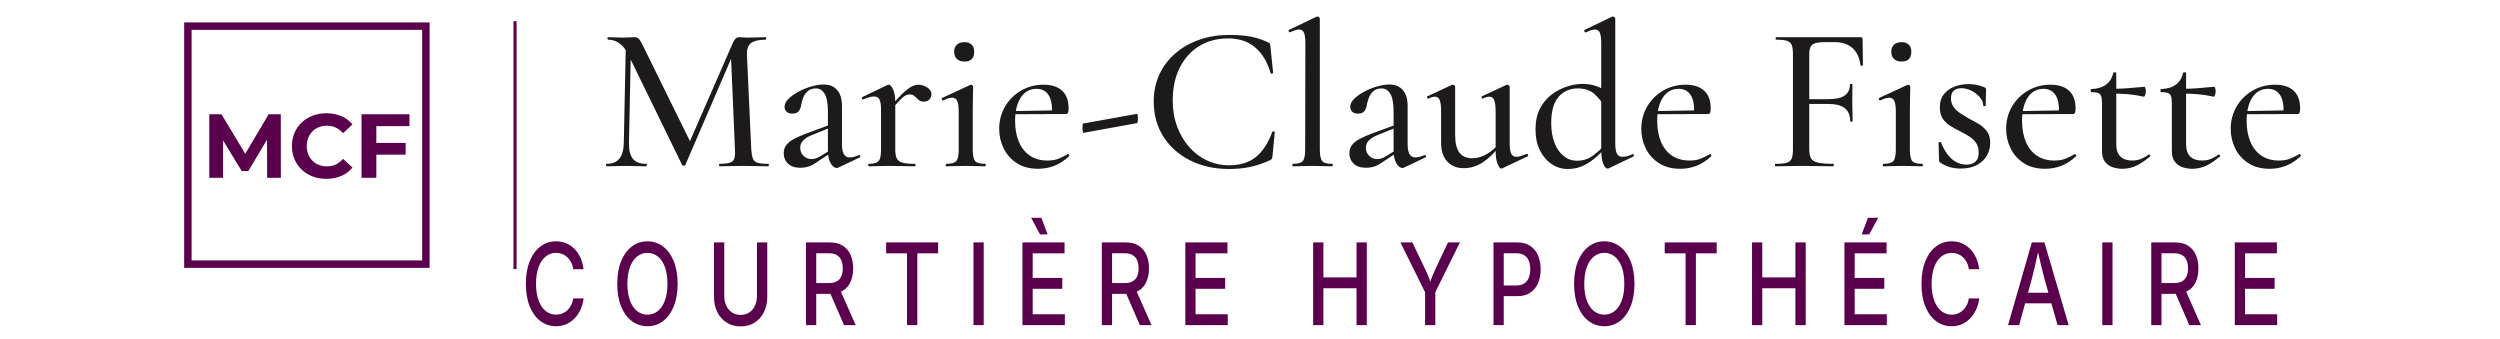
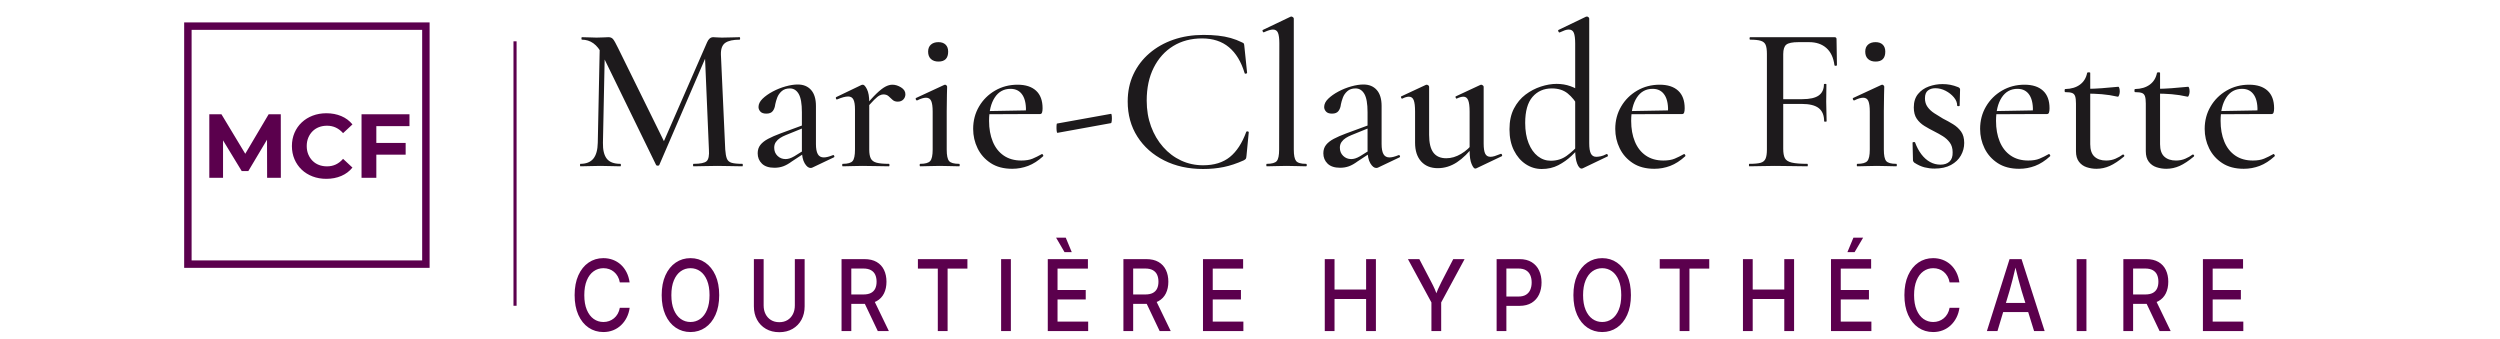
<svg xmlns="http://www.w3.org/2000/svg" viewBox="0 0 1033 164" width="1033" height="140">
  <rect x="2.4" y="12.65" width="115.2" height="115.2" fill="none" stroke="#5B004D" stroke-width="3.6" />
  <g transform="translate(60 70.25) scale(1.38) translate(-60 -70.25)">
    <path d="M25.774 81.705V59.431H30.037L39.515 75.159H37.277L46.585 59.431H50.847L50.868 81.705H46.052L46.012 66.847H46.904L39.458 79.35H37.145L29.541 66.847H30.591V81.705ZM66.812 82.069Q64.204 82.069 61.996 81.226Q59.788 80.383 58.172 78.845Q56.555 77.307 55.651 75.191Q54.747 73.075 54.747 70.568Q54.747 68.06 55.651 65.945Q56.555 63.829 58.187 62.292Q59.82 60.754 62.028 59.911Q64.235 59.067 66.844 59.067Q69.702 59.067 72.061 60.061Q74.421 61.054 75.982 62.983L72.693 66.046Q71.537 64.743 70.139 64.093Q68.741 63.442 67.062 63.442Q65.513 63.442 64.213 63.945Q62.914 64.448 61.964 65.409Q61.014 66.369 60.48 67.667Q59.946 68.966 59.946 70.568Q59.946 72.17 60.48 73.469Q61.014 74.768 61.964 75.728Q62.914 76.688 64.213 77.191Q65.513 77.694 67.062 77.694Q68.741 77.694 70.139 77.038Q71.537 76.382 72.693 75.058L75.982 78.121Q74.421 80.052 72.061 81.06Q69.702 82.069 66.812 82.069ZM79.169 81.705V59.431H95.984V63.575H84.358V81.705ZM83.952 73.595V69.47H94.642V73.595Z" fill="#5B004D" />
  </g>
-   <rect x="160" y="10.25" width="1.5" height="120" fill="#5B004D" />
-   <path d="M213.4 69.1 214.4 20.3 216.9 20.5 215.9 69.1Q215.8 74.3 217.75 76.8Q219.7 79.3 224.3 79.3Q224.6 79.3 224.6 79.9Q224.6 80.5 224.3 80.5Q222.1 80.5 219.8 80.4Q217.5 80.3 214.6 80.3Q211.9 80.3 209.5 80.4Q207.1 80.5 205.0 80.5Q204.8 80.5 204.8 79.9Q204.8 79.3 205.0 79.3Q209.2 79.3 211.25 76.8Q213.3 74.3 213.4 69.1ZM283.4 79.3Q283.6 79.3 283.6 79.9Q283.6 80.5 283.4 80.5Q280.9 80.5 277.8 80.4Q274.7 80.3 271.2 80.3Q267.9 80.3 265.0 80.4Q262.1 80.5 259.8 80.5Q259.5 80.5 259.5 79.9Q259.5 79.3 259.8 79.3Q264.7 79.3 266.1 78.0Q267.5 76.7 267.2 72.4L265.2 25.3L269.1 19.7L243.2 79.8Q243.1 80.2 242.45 80.2Q241.8 80.2 241.6 79.8L215.5 26.3Q212.0 19.2 205.7 19.2Q205.5 19.2 205.5 18.6Q205.5 18.0 205.7 18.0Q207.5 18.0 209.45 18.1Q211.4 18.2 212.8 18.2Q214.7 18.2 216.25 18.1Q217.8 18.0 218.6 18.0Q220.0 18.0 220.8 18.95Q221.6 19.9 223.2 23.2L245.9 69.3L242.2 75.7L266.3 20.5Q266.8 19.3 267.55 18.65Q268.3 18.0 269.3 18.0Q270.0 18.0 271.05 18.1Q272.1 18.2 273.5 18.2Q276.3 18.2 278.2 18.1Q280.1 18.0 282.1 18.0Q282.3 18.0 282.3 18.6Q282.3 19.2 282.1 19.2Q277.3 19.2 275.1 20.75Q272.9 22.3 273.0 26.4L275.1 72.4Q275.3 75.3 275.9 76.8Q276.5 78.3 278.2 78.8Q279.9 79.3 283.4 79.3ZM317.3 81.1Q316.9 81.3 316.4 81.3Q314.9 81.3 313.55 79.05Q312.2 76.8 312.2 72.6V54.3Q312.2 48.1 310.65 45.45Q309.1 42.8 306.4 42.8Q303.9 42.8 302.4 44.15Q300.9 45.5 300.25 47.25Q299.6 49.0 299.3 50.5Q299.1 52.4 298.15 53.7Q297.2 55.0 295.0 55.0Q293.0 55.0 292.1 54.0Q291.2 53.0 291.2 51.8Q291.2 49.7 293.15 47.8Q295.1 45.9 298.1 44.3Q301.1 42.7 304.35 41.8Q307.6 40.9 310.2 40.9Q314.3 40.9 316.65 43.55Q319.0 46.2 319.0 51.3V69.7Q319.0 73.0 319.9 74.6Q320.8 76.2 322.8 76.2Q324.5 76.2 327.2 75.1Q327.6 74.9 327.85 75.45Q328.1 76.0 327.6 76.2ZM298.9 81.2Q294.9 81.2 292.85 79.2Q290.8 77.2 290.8 74.2Q290.8 71.8 292.1 70.15Q293.4 68.5 295.85 67.2Q298.3 65.9 301.8 64.6L313.2 60.4L313.5 61.7L304.4 65.4Q302.9 66.0 301.65 66.8Q300.4 67.6 299.6 68.75Q298.8 69.9 298.8 71.5Q298.8 73.9 300.4 75.45Q302.0 77.0 304.3 77.0Q305.2 77.0 306.2 76.7Q307.2 76.4 308.6 75.6L314.5 71.9L314.7 73.3L307.4 78.1Q305.1 79.8 303.15 80.5Q301.2 81.2 298.9 81.2ZM342.6 53.4 342.0 52.3Q345.8 47.7 348.3 45.3Q350.8 42.9 352.6 41.95Q354.4 41.0 356.0 41.0Q358.1 41.0 360.2 42.3Q362.3 43.6 362.3 45.6Q362.3 47.1 361.3 48.15Q360.3 49.2 358.6 49.2Q357.0 49.2 356.05 48.3Q355.1 47.4 354.15 46.55Q353.2 45.7 351.6 45.7Q350.8 45.7 349.8 46.2Q348.8 46.7 347.15 48.35Q345.5 50.0 342.6 53.4ZM332.0 80.5Q331.7 80.5 331.7 79.9Q331.7 79.3 332.0 79.3Q335.6 79.3 336.75 77.95Q337.9 76.6 337.9 72.4V52.9Q337.9 49.7 337.15 48.2Q336.4 46.7 334.6 46.7Q333.6 46.7 332.3 47.05Q331.0 47.4 329.3 48.1Q328.9 48.3 328.7 47.75Q328.5 47.2 328.8 47.0L341.1 41.1Q341.5 41.0 341.7 41.0Q342.6 41.0 343.7 43.2Q344.8 45.4 344.8 49.5V72.4Q344.8 75.2 345.55 76.7Q346.3 78.2 348.35 78.75Q350.4 79.3 354.3 79.3Q354.6 79.3 354.6 79.9Q354.6 80.5 354.3 80.5Q351.7 80.5 348.4 80.4Q345.1 80.3 341.4 80.3Q338.7 80.3 336.25 80.4Q333.8 80.5 332.0 80.5ZM369.5 80.5Q369.2 80.5 369.2 79.9Q369.2 79.3 369.5 79.3Q373.1 79.3 374.3 77.95Q375.5 76.6 375.5 72.4V54.0Q375.5 50.5 374.8 48.9Q374.1 47.3 372.3 47.3Q371.5 47.3 370.45 47.6Q369.4 47.9 368.0 48.6Q367.6 48.7 367.35 48.15Q367.1 47.6 367.5 47.4L381.1 41.1Q381.4 41.0 381.5 41.0Q381.8 41.0 382.15 41.3Q382.5 41.6 382.5 42.0Q382.5 42.9 382.4 45.9Q382.3 48.9 382.3 53.8V72.4Q382.3 76.6 383.45 77.95Q384.6 79.3 388.3 79.3Q388.6 79.3 388.6 79.9Q388.6 80.5 388.3 80.5Q386.5 80.5 384.05 80.4Q381.6 80.3 378.9 80.3Q376.2 80.3 373.8 80.4Q371.4 80.5 369.5 80.5ZM378.3 29.8Q376.0 29.8 374.65 28.55Q373.3 27.3 373.3 25.0Q373.3 22.8 374.65 21.6Q376.0 20.4 378.3 20.4Q380.5 20.4 381.75 21.6Q383.0 22.8 383.0 25.0Q383.0 29.8 378.3 29.8ZM414.0 81.7Q407.8 81.7 403.6 78.95Q399.4 76.2 397.25 71.8Q395.1 67.4 395.1 62.4Q395.1 56.4 397.95 51.55Q400.8 46.7 405.7 43.85Q410.6 41.0 416.6 41.0Q422.4 41.0 425.55 43.9Q428.7 46.8 428.7 52.4Q428.7 53.7 428.45 54.45Q428.2 55.2 427.5 55.2H420.6Q421.0 49.2 419.05 46.1Q417.1 43.0 413.2 43.0Q408.3 43.0 405.55 47.2Q402.8 51.4 402.8 58.5Q402.8 64.2 404.6 68.55Q406.4 72.9 409.9 75.3Q413.4 77.7 418.4 77.7Q421.7 77.7 423.85 76.8Q426.0 75.9 428.3 74.6Q428.5 74.4 428.85 74.85Q429.2 75.3 429.0 75.6Q425.4 78.9 421.7 80.3Q418.0 81.7 414.0 81.7ZM400.5 55.3 400.4 53.8 422.8 53.4V55.2ZM435.9 64.3Q435.6 64.3 435.5 63.2Q435.4 62.1 435.45 60.95Q435.5 59.8 435.7 59.8L461.8 55.1Q462.1 55.0 462.2 56.15Q462.3 57.3 462.2 58.4Q462.1 59.5 461.8 59.6ZM506.6 16.9Q510.4 16.9 513.65 17.25Q516.9 17.6 519.75 18.4Q522.6 19.2 525.2 20.5Q526.0 20.8 526.15 21.15Q526.3 21.5 526.4 22.7L527.7 35.3Q527.7 35.5 527.15 35.65Q526.6 35.8 526.5 35.4Q524.0 27.1 518.9 22.85Q513.8 18.6 505.9 18.6Q497.9 18.6 491.9 22.3Q485.9 26.0 482.5 32.75Q479.1 39.5 479.1 48.7Q479.1 55.5 481.2 61.2Q483.3 66.9 487.05 71.15Q490.8 75.4 495.75 77.7Q500.7 80.0 506.4 80.0Q514.4 80.0 519.35 76.0Q524.3 72.0 527.3 63.8Q527.5 63.5 528.0 63.6Q528.5 63.7 528.5 64.0L527.4 75.4Q527.3 76.6 527.05 76.9Q526.8 77.2 526.1 77.6Q521.0 79.9 516.35 80.85Q511.7 81.8 506.4 81.8Q495.8 81.8 487.55 77.65Q479.3 73.5 474.6 66.15Q469.9 58.8 469.9 49.1Q469.9 41.9 472.65 36.0Q475.4 30.1 480.4 25.8Q485.4 21.5 492.05 19.2Q498.7 16.9 506.6 16.9ZM537.2 80.5Q537 80.5 537 79.9Q537 79.3 537.2 79.3Q540.9 79.3 542.05 77.95Q543.2 76.6 543.2 72.4L543.3 21.0Q543.3 17.5 542.65 15.9Q542 14.3 540.2 14.3Q538.7 14.3 535.9 15.6Q535.5 15.8 535.25 15.2Q535 14.6 535.3 14.5L548.7 8.1Q548.9 8.0 549.1 8.0Q549.4 8.0 549.85 8.3Q550.3 8.6 550.3 9.0V72.4Q550.3 76.5 551.4 77.9Q552.5 79.3 556.2 79.3Q556.6 79.3 556.6 79.9Q556.6 80.5 556.2 80.5Q554.4 80.5 551.95 80.4Q549.5 80.3 546.7 80.3Q544 80.3 541.55 80.4Q539.1 80.5 537.2 80.5ZM591.1 81.1Q590.7 81.3 590.2 81.3Q588.7 81.3 587.35 79.05Q586.0 76.8 586.0 72.6V54.3Q586.0 48.1 584.45 45.45Q582.9 42.8 580.2 42.8Q577.7 42.8 576.2 44.15Q574.7 45.5 574.05 47.25Q573.4 49.0 573.1 50.5Q572.9 52.4 571.95 53.7Q571.0 55.0 568.8 55.0Q566.8 55.0 565.9 54.0Q565.0 53.0 565.0 51.8Q565.0 49.7 566.95 47.8Q568.9 45.9 571.9 44.3Q574.9 42.7 578.15 41.8Q581.4 40.9 584.0 40.9Q588.1 40.9 590.45 43.55Q592.8 46.2 592.8 51.3V69.7Q592.8 73.0 593.7 74.6Q594.6 76.2 596.6 76.2Q598.3 76.2 601.0 75.1Q601.4 74.9 601.65 75.45Q601.9 76.0 601.4 76.2ZM572.7 81.2Q568.7 81.2 566.65 79.2Q564.6 77.2 564.6 74.2Q564.6 71.8 565.9 70.15Q567.2 68.5 569.65 67.2Q572.1 65.9 575.6 64.6L587.0 60.4L587.3 61.7L578.2 65.4Q576.7 66.0 575.45 66.8Q574.2 67.6 573.4 68.75Q572.6 69.9 572.6 71.5Q572.6 73.9 574.2 75.45Q575.8 77.0 578.1 77.0Q579.0 77.0 580.0 76.7Q581.0 76.4 582.4 75.6L588.3 71.9L588.5 73.3L581.2 78.1Q578.9 79.8 576.95 80.5Q575.0 81.2 572.7 81.2ZM620.0 81.4Q614.9 81.4 611.95 78.15Q609.0 74.9 609.0 69.1V54.0Q609.0 50.2 608.35 48.5Q607.7 46.8 606.0 46.8Q604.7 46.8 602.9 47.7Q602.5 47.9 602.25 47.3Q602.0 46.7 602.4 46.6L614.2 41.1Q614.4 41.0 614.6 41.0Q615.0 41.0 615.4 41.3Q615.8 41.6 615.8 42.0V65.3Q615.8 71.1 617.85 73.85Q619.9 76.6 624.1 76.6Q627.7 76.6 631.25 74.5Q634.8 72.4 637.3 69.0L637.8 70.1Q633.6 75.7 629.25 78.55Q624.9 81.4 620.0 81.4ZM642.2 42.0V69.5Q642.2 72.9 642.95 74.4Q643.7 75.9 645.5 75.9Q646.4 75.9 647.55 75.55Q648.7 75.2 650.4 74.5Q650.8 74.3 651.05 74.85Q651.3 75.4 651.0 75.6L638.6 81.5Q638.4 81.6 638.1 81.6Q637.3 81.6 636.35 79.35Q635.4 77.1 635.4 72.9V54.0Q635.4 50.2 634.7 48.5Q634.0 46.8 632.4 46.8Q631.1 46.8 629.2 47.7Q628.9 47.9 628.65 47.3Q628.4 46.7 628.8 46.6L640.6 41.1Q640.8 41.0 641.0 41.0Q641.3 41.0 641.75 41.3Q642.2 41.6 642.2 42.0ZM670.3 81.8Q666.1 81.8 662.55 79.45Q659.0 77.1 656.85 72.8Q654.7 68.5 654.7 62.6Q654.7 56.7 656.85 52.55Q659.0 48.4 662.45 45.8Q665.9 43.2 669.9 41.9Q673.9 40.6 677.5 40.6Q681.1 40.6 684.15 41.7Q687.2 42.8 689.8 44.6L688.2 51.8Q685.9 47.7 682.9 45.25Q679.9 42.8 675.2 42.8Q669.4 42.8 665.85 46.9Q662.3 51.0 662.3 59.5Q662.3 65.2 663.95 69.3Q665.6 73.4 668.4 75.6Q671.2 77.8 674.7 77.8Q679.1 77.8 682.4 75.4Q685.7 73.0 688.7 69.6L689.6 70.4Q687.5 72.8 684.7 75.45Q681.9 78.1 678.35 79.95Q674.8 81.8 670.3 81.8ZM693.3 9.0V69.3Q693.3 72.8 694.1 74.35Q694.9 75.9 696.7 75.9Q697.6 75.9 698.85 75.65Q700.1 75.4 701.6 74.6Q702.0 74.4 702.25 74.95Q702.5 75.5 702.2 75.7L690.3 81.4Q689.9 81.6 689.6 81.6Q688.4 81.6 687.45 79.2Q686.5 76.8 686.5 72.4V21.1Q686.5 17.5 685.85 15.9Q685.2 14.3 683.4 14.3Q682.5 14.3 681.5 14.65Q680.5 15.0 679.0 15.7Q678.6 15.8 678.35 15.2Q678.1 14.6 678.4 14.5L691.7 8.1Q691.9 8.0 692.2 8.0Q692.5 8.0 692.9 8.3Q693.3 8.6 693.3 9.0ZM724.8 81.7Q718.6 81.7 714.4 78.95Q710.2 76.2 708.05 71.8Q705.9 67.4 705.9 62.4Q705.9 56.4 708.75 51.55Q711.6 46.7 716.5 43.85Q721.4 41.0 727.4 41.0Q733.2 41.0 736.35 43.9Q739.5 46.8 739.5 52.4Q739.5 53.7 739.25 54.45Q739 55.2 738.3 55.2H731.4Q731.8 49.2 729.85 46.1Q727.9 43.0 724 43.0Q719.1 43.0 716.35 47.2Q713.6 51.4 713.6 58.5Q713.6 64.2 715.4 68.55Q717.2 72.9 720.7 75.3Q724.2 77.7 729.2 77.7Q732.5 77.7 734.65 76.8Q736.8 75.9 739.1 74.6Q739.3 74.4 739.65 74.85Q740 75.3 739.8 75.6Q736.2 78.9 732.5 80.3Q728.8 81.7 724.8 81.7ZM711.3 55.3 711.2 53.8 733.6 53.4V55.2ZM770.8 80.5Q770.6 80.5 770.6 79.9Q770.6 79.3 770.8 79.3Q774.5 79.3 776.25 78.8Q778.0 78.3 778.65 76.8Q779.3 75.3 779.3 72.4V26.1Q779.3 23.2 778.7 21.75Q778.1 20.3 776.35 19.75Q774.6 19.2 771.2 19.2Q770.9 19.2 770.9 18.6Q770.9 18.0 771.2 18.0H812.0Q813.0 18.0 813.0 18.9L813.2 31.5Q813.2 31.8 812.65 31.85Q812.1 31.9 812.0 31.6Q811.3 26.1 808.1 23.25Q804.9 20.4 799.7 20.4H794.6Q790.2 20.4 788.7 21.6Q787.2 22.8 787.2 26.2V72.0Q787.2 75.0 788.0 76.55Q788.8 78.1 791.35 78.7Q793.9 79.3 798.9 79.3Q799.1 79.3 799.1 79.9Q799.1 80.5 798.9 80.5Q795.6 80.5 791.75 80.4Q787.9 80.3 783.1 80.3Q779.7 80.3 776.5 80.4Q773.3 80.5 770.8 80.5ZM807.0 58.7Q807.0 54.4 804.4 52.35Q801.8 50.3 796.1 50.3H783.4V48.0H796.4Q801.9 48.0 804.4 46.2Q806.9 44.4 806.9 40.8Q806.9 40.6 807.5 40.6Q808.1 40.6 808.1 40.8Q808.1 43.9 808.05 45.6Q808.0 47.3 808.0 49.2Q808.0 51.5 808.1 53.8Q808.2 56.1 808.2 58.7Q808.2 58.9 807.6 58.9Q807.0 58.9 807.0 58.7ZM823.1 80.5Q822.8 80.5 822.8 79.9Q822.8 79.3 823.1 79.3Q826.7 79.3 827.9 77.95Q829.1 76.6 829.1 72.4V54.0Q829.1 50.5 828.4 48.9Q827.7 47.3 825.9 47.3Q825.1 47.3 824.05 47.6Q823.0 47.9 821.6 48.6Q821.2 48.7 820.95 48.15Q820.7 47.6 821.1 47.4L834.7 41.1Q835.0 41.0 835.1 41.0Q835.4 41.0 835.75 41.3Q836.1 41.6 836.1 42.0Q836.1 42.9 836.0 45.9Q835.9 48.9 835.9 53.8V72.4Q835.9 76.6 837.05 77.95Q838.2 79.3 841.9 79.3Q842.2 79.3 842.2 79.9Q842.2 80.5 841.9 80.5Q840.1 80.5 837.65 80.4Q835.2 80.3 832.5 80.3Q829.8 80.3 827.4 80.4Q825.0 80.5 823.1 80.5ZM831.9 29.8Q829.6 29.8 828.25 28.55Q826.9 27.3 826.9 25.0Q826.9 22.8 828.25 21.6Q829.6 20.4 831.9 20.4Q834.1 20.4 835.35 21.6Q836.6 22.8 836.6 25.0Q836.6 29.8 831.9 29.8ZM855.8 47.6Q855.8 50.0 857.05 51.75Q858.3 53.5 860.3 54.8Q862.3 56.1 864.5 57.4Q867.1 58.7 869.45 60.15Q871.8 61.6 873.3 63.7Q874.8 65.8 874.8 69.2Q874.8 72.4 873.2 75.25Q871.6 78.1 868.4 79.85Q865.2 81.6 860.4 81.6Q858.0 81.6 855.6 81.0Q853.2 80.4 850.6 78.7Q850.4 78.5 850.2 78.2Q850.0 77.9 850.0 77.5L849.8 69.1Q849.8 68.8 850.35 68.75Q850.9 68.7 851.0 68.9Q852.2 72.2 854.05 74.65Q855.9 77.1 858.25 78.4Q860.6 79.7 863.3 79.7Q866.1 79.7 867.7 78.2Q869.3 76.7 869.2 73.7Q869.2 70.9 867.85 69.05Q866.5 67.2 864.5 65.95Q862.5 64.7 860.3 63.6Q857.9 62.4 855.6 61.0Q853.3 59.6 851.85 57.5Q850.4 55.4 850.4 52.0Q850.4 48.0 852.45 45.5Q854.5 43.0 857.7 41.85Q860.9 40.7 864.3 40.7Q866.3 40.7 868.1 41.05Q869.9 41.4 871.9 42.2Q872.8 42.6 872.8 43.3Q872.8 45.1 872.7 47.0Q872.6 48.9 872.6 51.1Q872.6 51.4 872.0 51.4Q871.4 51.4 871.4 51.1Q871.4 49.0 869.8 47.1Q868.2 45.2 865.8 43.95Q863.4 42.7 860.8 42.7Q858.7 42.7 857.25 43.8Q855.8 44.9 855.8 47.6ZM901.4 81.7Q895.2 81.7 891.0 78.95Q886.8 76.2 884.65 71.8Q882.5 67.4 882.5 62.4Q882.5 56.4 885.35 51.55Q888.2 46.7 893.1 43.85Q898.0 41.0 904.0 41.0Q909.8 41.0 912.95 43.9Q916.1 46.8 916.1 52.4Q916.1 53.7 915.85 54.45Q915.6 55.2 914.9 55.2H908.0Q908.4 49.2 906.45 46.1Q904.5 43.0 900.6 43.0Q895.7 43.0 892.95 47.2Q890.2 51.4 890.2 58.5Q890.2 64.2 892.0 68.55Q893.8 72.9 897.3 75.3Q900.8 77.7 905.8 77.7Q909.1 77.7 911.25 76.8Q913.4 75.9 915.7 74.6Q915.9 74.4 916.25 74.85Q916.6 75.3 916.4 75.6Q912.8 78.9 909.1 80.3Q905.4 81.7 901.4 81.7ZM887.9 55.3 887.8 53.8 910.2 53.4V55.2ZM938.8 81.7Q936.4 81.7 934.1 80.95Q931.8 80.2 930.35 78.3Q928.9 76.4 928.9 73.2V50.1Q928.9 47.8 928.5 46.6Q928.1 45.4 927.0 45.0Q925.9 44.6 923.7 44.6Q923.4 44.6 923.4 43.85Q923.4 43.1 923.7 43.1Q928.1 43.0 930.85 40.95Q933.6 38.9 934.3 35.3Q934.4 35.0 935.1 35.0Q935.8 35.0 935.8 35.3V69.8Q935.8 73.9 937.85 75.8Q939.9 77.7 943.5 77.7Q946.0 77.7 948.05 76.8Q950.1 75.9 951.4 74.9Q951.8 74.6 952.15 75.05Q952.5 75.5 952.1 75.8Q948.4 78.9 945.3 80.3Q942.2 81.7 938.8 81.7ZM949.1 46.8Q945.1 45.9 941.4 45.6Q937.7 45.3 933.6 45.3V43.0Q937.6 43.0 941.35 42.7Q945.1 42.4 949.4 42.0Q949.7 42.0 949.9 42.7Q950.1 43.4 950.1 44.3Q950.1 45.1 949.8 46.0Q949.5 46.9 949.1 46.8ZM972.6 81.7Q970.2 81.7 967.9 80.95Q965.6 80.2 964.15 78.3Q962.7 76.4 962.7 73.2V50.1Q962.7 47.8 962.3 46.6Q961.9 45.4 960.8 45.0Q959.7 44.6 957.5 44.6Q957.2 44.6 957.2 43.85Q957.2 43.1 957.5 43.1Q961.9 43.0 964.65 40.95Q967.4 38.9 968.1 35.3Q968.2 35.0 968.9 35.0Q969.6 35.0 969.6 35.3V69.8Q969.6 73.9 971.65 75.8Q973.7 77.7 977.3 77.7Q979.8 77.7 981.85 76.8Q983.9 75.9 985.2 74.9Q985.6 74.6 985.95 75.05Q986.3 75.5 985.9 75.8Q982.2 78.9 979.1 80.3Q976 81.7 972.6 81.7ZM982.9 46.8Q978.9 45.9 975.2 45.6Q971.5 45.3 967.4 45.3V43.0Q971.4 43.0 975.15 42.7Q978.9 42.4 983.2 42.0Q983.5 42.0 983.7 42.7Q983.9 43.4 983.9 44.3Q983.9 45.1 983.6 46.0Q983.3 46.9 982.9 46.8ZM1010.1 81.7Q1003.9 81.7 999.7 78.95Q995.5 76.2 993.35 71.8Q991.2 67.4 991.2 62.4Q991.2 56.4 994.05 51.55Q996.9 46.7 1001.8 43.85Q1006.7 41.0 1012.7 41.0Q1018.5 41.0 1021.65 43.9Q1024.8 46.8 1024.8 52.4Q1024.8 53.7 1024.55 54.45Q1024.3 55.2 1023.6 55.2H1016.7Q1017.1 49.2 1015.15 46.1Q1013.2 43.0 1009.3 43.0Q1004.4 43.0 1001.65 47.2Q998.9 51.4 998.9 58.5Q998.9 64.2 1000.7 68.55Q1002.5 72.9 1006.0 75.3Q1009.5 77.7 1014.5 77.7Q1017.8 77.7 1019.95 76.8Q1022.1 75.9 1024.4 74.6Q1024.6 74.4 1024.95 74.85Q1025.3 75.3 1025.1 75.6Q1021.5 78.9 1017.8 80.3Q1014.1 81.7 1010.1 81.7ZM996.6 55.3 996.5 53.8 1018.9 53.4V55.2Z" fill="#1D1A1C" />
-   <g transform="translate(166 158) scale(2.12 2.62) translate(-202.66 -132.74)">
+   <rect x="160" y="20" width="1.5" height="128" fill="#5B004D" />
+   <g transform="translate(-12.6 0)">
+     <path d="M213.4 69.1 214.4 20.3 216.9 20.5 215.9 69.1Q215.8 74.3 217.75 76.8Q219.7 79.3 224.3 79.3Q224.6 79.3 224.6 79.9Q224.6 80.5 224.3 80.5Q222.1 80.5 219.8 80.4Q217.5 80.3 214.6 80.3Q211.9 80.3 209.5 80.4Q207.1 80.5 205.0 80.5Q204.8 80.5 204.8 79.9Q204.8 79.3 205.0 79.3Q209.2 79.3 211.25 76.8Q213.3 74.3 213.4 69.1ZM283.4 79.3Q283.6 79.3 283.6 79.9Q283.6 80.5 283.4 80.5Q280.9 80.5 277.8 80.4Q274.7 80.3 271.2 80.3Q267.9 80.3 265.0 80.4Q262.1 80.5 259.8 80.5Q259.5 80.5 259.5 79.9Q259.5 79.3 259.8 79.3Q264.7 79.3 266.1 78.0Q267.5 76.7 267.2 72.4L265.2 25.3L269.1 19.7L243.2 79.8Q243.1 80.2 242.45 80.2Q241.8 80.2 241.6 79.8L215.5 26.3Q212.0 19.2 205.7 19.2Q205.5 19.2 205.5 18.6Q205.5 18.0 205.7 18.0Q207.5 18.0 209.45 18.1Q211.4 18.2 212.8 18.2Q214.7 18.2 216.25 18.1Q217.8 18.0 218.6 18.0Q220.0 18.0 220.8 18.95Q221.6 19.9 223.2 23.2L245.9 69.3L242.2 75.7L266.3 20.5Q266.8 19.3 267.55 18.65Q268.3 18.0 269.3 18.0Q270.0 18.0 271.05 18.1Q272.1 18.2 273.5 18.2Q276.3 18.2 278.2 18.1Q280.1 18.0 282.1 18.0Q282.3 18.0 282.3 18.6Q282.3 19.2 282.1 19.2Q277.3 19.2 275.1 20.75Q272.9 22.3 273.0 26.4L275.1 72.4Q275.3 75.3 275.9 76.8Q276.5 78.3 278.2 78.8Q279.9 79.3 283.4 79.3ZM317.3 81.1Q316.9 81.3 316.4 81.3Q314.9 81.3 313.55 79.05Q312.2 76.8 312.2 72.6V54.3Q312.2 48.1 310.65 45.45Q309.1 42.8 306.4 42.8Q303.9 42.8 302.4 44.15Q300.9 45.5 300.25 47.25Q299.6 49.0 299.3 50.5Q299.1 52.4 298.15 53.7Q297.2 55.0 295.0 55.0Q293.0 55.0 292.1 54.0Q291.2 53.0 291.2 51.8Q291.2 49.7 293.15 47.8Q295.1 45.9 298.1 44.3Q301.1 42.7 304.35 41.8Q307.6 40.9 310.2 40.9Q314.3 40.9 316.65 43.55Q319.0 46.2 319.0 51.3V69.7Q319.0 73.0 319.9 74.6Q320.8 76.2 322.8 76.2Q324.5 76.2 327.2 75.1Q327.6 74.9 327.85 75.45Q328.1 76.0 327.6 76.2ZM298.9 81.2Q294.9 81.2 292.85 79.2Q290.8 77.2 290.8 74.2Q290.8 71.8 292.1 70.15Q293.4 68.5 295.85 67.2Q298.3 65.9 301.8 64.6L313.2 60.4L313.5 61.7L304.4 65.4Q302.9 66.0 301.65 66.8Q300.4 67.6 299.6 68.75Q298.8 69.9 298.8 71.5Q298.8 73.9 300.4 75.45Q302.0 77.0 304.3 77.0Q305.2 77.0 306.2 76.7Q307.2 76.4 308.6 75.6L314.5 71.9L314.7 73.3L307.4 78.1Q305.1 79.8 303.15 80.5Q301.2 81.2 298.9 81.2ZM342.6 53.4 342.0 52.3Q345.8 47.7 348.3 45.3Q350.8 42.9 352.6 41.95Q354.4 41.0 356.0 41.0Q358.1 41.0 360.2 42.3Q362.3 43.6 362.3 45.6Q362.3 47.1 361.3 48.15Q360.3 49.2 358.6 49.2Q357.0 49.2 356.05 48.3Q355.1 47.4 354.15 46.55Q353.2 45.7 351.6 45.7Q350.8 45.7 349.8 46.2Q348.8 46.7 347.15 48.35Q345.5 50.0 342.6 53.4ZM332.0 80.5Q331.7 80.5 331.7 79.9Q331.7 79.3 332.0 79.3Q335.6 79.3 336.75 77.95Q337.9 76.6 337.9 72.4V52.9Q337.9 49.7 337.15 48.2Q336.4 46.7 334.6 46.7Q333.6 46.7 332.3 47.05Q331.0 47.4 329.3 48.1Q328.9 48.3 328.7 47.75Q328.5 47.2 328.8 47.0L341.1 41.1Q341.5 41.0 341.7 41.0Q342.6 41.0 343.7 43.2Q344.8 45.4 344.8 49.5V72.4Q344.8 75.2 345.55 76.7Q346.3 78.2 348.35 78.75Q350.4 79.3 354.3 79.3Q354.6 79.3 354.6 79.9Q354.6 80.5 354.3 80.5Q351.7 80.5 348.4 80.4Q345.1 80.3 341.4 80.3Q338.7 80.3 336.25 80.4Q333.8 80.5 332.0 80.5ZM369.5 80.5Q369.2 80.5 369.2 79.9Q369.2 79.3 369.5 79.3Q373.1 79.3 374.3 77.95Q375.5 76.6 375.5 72.4V54.0Q375.5 50.5 374.8 48.9Q374.1 47.3 372.3 47.3Q371.5 47.3 370.45 47.6Q369.4 47.9 368.0 48.6Q367.6 48.7 367.35 48.15Q367.1 47.6 367.5 47.4L381.1 41.1Q381.4 41.0 381.5 41.0Q381.8 41.0 382.15 41.3Q382.5 41.6 382.5 42.0Q382.5 42.9 382.4 45.9Q382.3 48.9 382.3 53.8V72.4Q382.3 76.6 383.45 77.95Q384.6 79.3 388.3 79.3Q388.6 79.3 388.6 79.9Q388.6 80.5 388.3 80.5Q386.5 80.5 384.05 80.4Q381.6 80.3 378.9 80.3Q376.2 80.3 373.8 80.4Q371.4 80.5 369.5 80.5ZM378.3 29.8Q376.0 29.8 374.65 28.55Q373.3 27.3 373.3 25.0Q373.3 22.8 374.65 21.6Q376.0 20.4 378.3 20.4Q380.5 20.4 381.75 21.6Q383.0 22.8 383.0 25.0Q383.0 29.8 378.3 29.8ZM414.0 81.7Q407.8 81.7 403.6 78.95Q399.4 76.2 397.25 71.8Q395.1 67.4 395.1 62.4Q395.1 56.4 397.95 51.55Q400.8 46.7 405.7 43.85Q410.6 41.0 416.6 41.0Q422.4 41.0 425.55 43.9Q428.7 46.8 428.7 52.4Q428.7 53.7 428.45 54.45Q428.2 55.2 427.5 55.2H420.6Q421.0 49.2 419.05 46.1Q417.1 43.0 413.2 43.0Q408.3 43.0 405.55 47.2Q402.8 51.4 402.8 58.5Q402.8 64.2 404.6 68.55Q406.4 72.9 409.9 75.3Q413.4 77.7 418.4 77.7Q421.7 77.7 423.85 76.8Q426.0 75.9 428.3 74.6Q428.5 74.4 428.85 74.85Q429.2 75.3 429.0 75.6Q425.4 78.9 421.7 80.3Q418.0 81.7 414.0 81.7ZM400.5 55.3 400.4 53.8 422.8 53.4V55.2ZM435.9 64.3Q435.6 64.3 435.5 63.2Q435.4 62.1 435.45 60.95Q435.5 59.8 435.7 59.8L461.8 55.1Q462.1 55.0 462.2 56.15Q462.3 57.3 462.2 58.4Q462.1 59.5 461.8 59.6ZM506.6 16.9Q510.4 16.9 513.65 17.25Q516.9 17.6 519.75 18.4Q522.6 19.2 525.2 20.5Q526.0 20.8 526.15 21.15Q526.3 21.5 526.4 22.7L527.7 35.3Q527.7 35.5 527.15 35.65Q526.6 35.8 526.5 35.4Q524.0 27.1 518.9 22.85Q513.8 18.6 505.9 18.6Q497.9 18.6 491.9 22.3Q485.9 26.0 482.5 32.75Q479.1 39.5 479.1 48.7Q479.1 55.5 481.2 61.2Q483.3 66.9 487.05 71.15Q490.8 75.4 495.75 77.7Q500.7 80.0 506.4 80.0Q514.4 80.0 519.35 76.0Q524.3 72.0 527.3 63.8Q527.5 63.5 528.0 63.6Q528.5 63.7 528.5 64.0L527.4 75.4Q527.3 76.6 527.05 76.9Q526.8 77.2 526.1 77.6Q521.0 79.9 516.35 80.85Q511.7 81.8 506.4 81.8Q495.8 81.8 487.55 77.65Q479.3 73.5 474.6 66.15Q469.9 58.8 469.9 49.1Q469.9 41.9 472.65 36.0Q475.4 30.1 480.4 25.8Q485.4 21.5 492.05 19.2Q498.7 16.9 506.6 16.9ZM537.2 80.5Q537 80.5 537 79.9Q537 79.3 537.2 79.3Q540.9 79.3 542.05 77.95Q543.2 76.6 543.2 72.4L543.3 21.0Q543.3 17.5 542.65 15.9Q542 14.3 540.2 14.3Q538.7 14.3 535.9 15.6Q535.5 15.8 535.25 15.2Q535 14.6 535.3 14.5L548.7 8.1Q548.9 8.0 549.1 8.0Q549.4 8.0 549.85 8.3Q550.3 8.6 550.3 9.0V72.4Q550.3 76.5 551.4 77.9Q552.5 79.3 556.2 79.3Q556.6 79.3 556.6 79.9Q556.6 80.5 556.2 80.5Q554.4 80.5 551.95 80.4Q549.5 80.3 546.7 80.3Q544 80.3 541.55 80.4Q539.1 80.5 537.2 80.5ZM591.1 81.1Q590.7 81.3 590.2 81.3Q588.7 81.3 587.35 79.05Q586.0 76.8 586.0 72.6V54.3Q586.0 48.1 584.45 45.45Q582.9 42.8 580.2 42.8Q577.7 42.8 576.2 44.15Q574.7 45.5 574.05 47.25Q573.4 49.0 573.1 50.5Q572.9 52.4 571.95 53.7Q571.0 55.0 568.8 55.0Q566.8 55.0 565.9 54.0Q565.0 53.0 565.0 51.8Q565.0 49.7 566.95 47.8Q568.9 45.9 571.9 44.3Q574.9 42.7 578.15 41.8Q581.4 40.9 584.0 40.9Q588.1 40.9 590.45 43.55Q592.8 46.2 592.8 51.3V69.7Q592.8 73.0 593.7 74.6Q594.6 76.2 596.6 76.2Q598.3 76.2 601.0 75.1Q601.4 74.9 601.65 75.45Q601.9 76.0 601.4 76.2ZM572.7 81.2Q568.7 81.2 566.65 79.2Q564.6 77.2 564.6 74.2Q564.6 71.8 565.9 70.15Q567.2 68.5 569.65 67.2Q572.1 65.9 575.6 64.6L587.0 60.4L587.3 61.7L578.2 65.4Q576.7 66.0 575.45 66.8Q574.2 67.6 573.4 68.75Q572.6 69.9 572.6 71.5Q572.6 73.9 574.2 75.45Q575.8 77.0 578.1 77.0Q579.0 77.0 580.0 76.7Q581.0 76.4 582.4 75.6L588.3 71.9L588.5 73.3L581.2 78.1Q578.9 79.8 576.95 80.5Q575.0 81.2 572.7 81.2ZM620.0 81.4Q614.9 81.4 611.95 78.15Q609.0 74.9 609.0 69.1V54.0Q609.0 50.2 608.35 48.5Q607.7 46.8 606.0 46.8Q604.7 46.8 602.9 47.7Q602.5 47.9 602.25 47.3Q602.0 46.7 602.4 46.6L614.2 41.1Q614.4 41.0 614.6 41.0Q615.0 41.0 615.4 41.3Q615.8 41.6 615.8 42.0V65.3Q615.8 71.1 617.85 73.85Q619.9 76.6 624.1 76.6Q627.7 76.6 631.25 74.5Q634.8 72.4 637.3 69.0L637.8 70.1Q633.6 75.7 629.25 78.55Q624.9 81.4 620.0 81.4ZM642.2 42.0V69.5Q642.2 72.9 642.95 74.4Q643.7 75.9 645.5 75.9Q646.4 75.9 647.55 75.55Q648.7 75.2 650.4 74.5Q650.8 74.3 651.05 74.85Q651.3 75.4 651.0 75.6L638.6 81.5Q638.4 81.6 638.1 81.6Q637.3 81.6 636.35 79.35Q635.4 77.1 635.4 72.9V54.0Q635.4 50.2 634.7 48.5Q634.0 46.8 632.4 46.8Q631.1 46.8 629.2 47.7Q628.9 47.9 628.65 47.3Q628.4 46.7 628.8 46.6L640.6 41.1Q640.8 41.0 641.0 41.0Q641.3 41.0 641.75 41.3Q642.2 41.6 642.2 42.0ZM670.3 81.8Q666.1 81.8 662.55 79.45Q659.0 77.1 656.85 72.8Q654.7 68.5 654.7 62.6Q654.7 56.7 656.85 52.55Q659.0 48.4 662.45 45.8Q665.9 43.2 669.9 41.9Q673.9 40.6 677.5 40.6Q681.1 40.6 684.15 41.7Q687.2 42.8 689.8 44.6L688.2 51.8Q685.9 47.7 682.9 45.25Q679.9 42.8 675.2 42.8Q669.4 42.8 665.85 46.9Q662.3 51.0 662.3 59.5Q662.3 65.2 663.95 69.3Q665.6 73.4 668.4 75.6Q671.2 77.8 674.7 77.8Q679.1 77.8 682.4 75.4Q685.7 73.0 688.7 69.6L689.6 70.4Q687.5 72.8 684.7 75.45Q681.9 78.1 678.35 79.95Q674.8 81.8 670.3 81.8ZM693.3 9.0V69.3Q693.3 72.8 694.1 74.35Q694.9 75.9 696.7 75.9Q697.6 75.9 698.85 75.65Q700.1 75.4 701.6 74.6Q702.0 74.4 702.25 74.95Q702.5 75.5 702.2 75.7L690.3 81.4Q689.9 81.6 689.6 81.6Q688.4 81.6 687.45 79.2Q686.5 76.8 686.5 72.4V21.1Q686.5 17.5 685.85 15.9Q685.2 14.3 683.4 14.3Q682.5 14.3 681.5 14.65Q680.5 15.0 679.0 15.7Q678.6 15.8 678.35 15.2Q678.1 14.6 678.4 14.5L691.7 8.1Q691.9 8.0 692.2 8.0Q692.5 8.0 692.9 8.3Q693.3 8.6 693.3 9.0ZM724.8 81.7Q718.6 81.7 714.4 78.95Q710.2 76.2 708.05 71.8Q705.9 67.4 705.9 62.4Q705.9 56.4 708.75 51.55Q711.6 46.7 716.5 43.85Q721.4 41.0 727.4 41.0Q733.2 41.0 736.35 43.9Q739.5 46.8 739.5 52.4Q739.5 53.7 739.25 54.45Q739 55.2 738.3 55.2H731.4Q731.8 49.2 729.85 46.1Q727.9 43.0 724 43.0Q719.1 43.0 716.35 47.2Q713.6 51.4 713.6 58.5Q713.6 64.2 715.4 68.55Q717.2 72.9 720.7 75.3Q724.2 77.7 729.2 77.7Q732.5 77.7 734.65 76.8Q736.8 75.9 739.1 74.6Q739.3 74.4 739.65 74.85Q740 75.3 739.8 75.6Q736.2 78.9 732.5 80.3Q728.8 81.7 724.8 81.7ZM711.3 55.3 711.2 53.8 733.6 53.4V55.2ZM770.8 80.5Q770.6 80.5 770.6 79.9Q770.6 79.3 770.8 79.3Q774.5 79.3 776.25 78.8Q778.0 78.3 778.65 76.8Q779.3 75.3 779.3 72.4V26.1Q779.3 23.2 778.7 21.75Q778.1 20.3 776.35 19.75Q774.6 19.2 771.2 19.2Q770.9 19.2 770.9 18.6Q770.9 18.0 771.2 18.0H812.0Q813.0 18.0 813.0 18.9L813.2 31.5Q813.2 31.8 812.65 31.85Q812.1 31.9 812.0 31.6Q811.3 26.1 808.1 23.25Q804.9 20.4 799.7 20.4H794.6Q790.2 20.4 788.7 21.6Q787.2 22.8 787.2 26.2V72.0Q787.2 75.0 788.0 76.55Q788.8 78.1 791.35 78.7Q793.9 79.3 798.9 79.3Q799.1 79.3 799.1 79.9Q799.1 80.5 798.9 80.5Q795.6 80.5 791.75 80.4Q787.9 80.3 783.1 80.3Q779.7 80.3 776.5 80.4Q773.3 80.5 770.8 80.5ZM807.0 58.7Q807.0 54.4 804.4 52.35Q801.8 50.3 796.1 50.3H783.4V48.0H796.4Q801.9 48.0 804.4 46.2Q806.9 44.4 806.9 40.8Q806.9 40.6 807.5 40.6Q808.1 40.6 808.1 40.8Q808.1 43.9 808.05 45.6Q808.0 47.3 808.0 49.2Q808.0 51.5 808.1 53.8Q808.2 56.1 808.2 58.7Q808.2 58.9 807.6 58.9Q807.0 58.9 807.0 58.7ZM823.1 80.5Q822.8 80.5 822.8 79.9Q822.8 79.3 823.1 79.3Q826.7 79.3 827.9 77.95Q829.1 76.6 829.1 72.4V54.0Q829.1 50.5 828.4 48.9Q827.7 47.3 825.9 47.3Q825.1 47.3 824.05 47.6Q823.0 47.9 821.6 48.6Q821.2 48.7 820.95 48.15Q820.7 47.6 821.1 47.4L834.7 41.1Q835.0 41.0 835.1 41.0Q835.4 41.0 835.75 41.3Q836.1 41.6 836.1 42.0Q836.1 42.9 836.0 45.9Q835.9 48.9 835.9 53.8V72.4Q835.9 76.6 837.05 77.95Q838.2 79.3 841.9 79.3Q842.2 79.3 842.2 79.9Q842.2 80.5 841.9 80.5Q840.1 80.5 837.65 80.4Q835.2 80.3 832.5 80.3Q829.8 80.3 827.4 80.4Q825.0 80.5 823.1 80.5ZM831.9 29.8Q829.6 29.8 828.25 28.55Q826.9 27.3 826.9 25.0Q826.9 22.8 828.25 21.6Q829.6 20.4 831.9 20.4Q834.1 20.4 835.35 21.6Q836.6 22.8 836.6 25.0Q836.6 29.8 831.9 29.8ZM855.8 47.6Q855.8 50.0 857.05 51.75Q858.3 53.5 860.3 54.8Q862.3 56.1 864.5 57.4Q867.1 58.7 869.45 60.15Q871.8 61.6 873.3 63.7Q874.8 65.8 874.8 69.2Q874.8 72.4 873.2 75.25Q871.6 78.1 868.4 79.85Q865.2 81.6 860.4 81.6Q858.0 81.6 855.6 81.0Q853.2 80.4 850.6 78.7Q850.4 78.5 850.2 78.2Q850.0 77.9 850.0 77.5L849.8 69.1Q849.8 68.8 850.35 68.75Q850.9 68.7 851.0 68.9Q852.2 72.2 854.05 74.65Q855.9 77.1 858.25 78.4Q860.6 79.7 863.3 79.7Q866.1 79.7 867.7 78.2Q869.3 76.7 869.2 73.7Q869.2 70.9 867.85 69.05Q866.5 67.2 864.5 65.95Q862.5 64.7 860.3 63.6Q857.9 62.4 855.6 61.0Q853.3 59.6 851.85 57.5Q850.4 55.4 850.4 52.0Q850.4 48.0 852.45 45.5Q854.5 43.0 857.7 41.85Q860.9 40.7 864.3 40.7Q866.3 40.7 868.1 41.05Q869.9 41.4 871.9 42.2Q872.8 42.6 872.8 43.3Q872.8 45.1 872.7 47.0Q872.6 48.9 872.6 51.1Q872.6 51.4 872.0 51.4Q871.4 51.4 871.4 51.1Q871.4 49.0 869.8 47.1Q868.2 45.2 865.8 43.95Q863.4 42.7 860.8 42.7Q858.7 42.7 857.25 43.8Q855.8 44.9 855.8 47.6ZM901.4 81.7Q895.2 81.7 891.0 78.95Q886.8 76.2 884.65 71.8Q882.5 67.4 882.5 62.4Q882.5 56.4 885.35 51.55Q888.2 46.7 893.1 43.85Q898.0 41.0 904.0 41.0Q909.8 41.0 912.95 43.9Q916.1 46.8 916.1 52.4Q916.1 53.7 915.85 54.45Q915.6 55.2 914.9 55.2H908.0Q908.4 49.2 906.45 46.1Q904.5 43.0 900.6 43.0Q895.7 43.0 892.95 47.2Q890.2 51.4 890.2 58.5Q890.2 64.2 892.0 68.55Q893.8 72.9 897.3 75.3Q900.8 77.7 905.8 77.7Q909.1 77.7 911.25 76.8Q913.4 75.9 915.7 74.6Q915.9 74.4 916.25 74.85Q916.6 75.3 916.4 75.6Q912.8 78.9 909.1 80.3Q905.4 81.7 901.4 81.7ZM887.9 55.3 887.8 53.8 910.2 53.4V55.2ZM938.8 81.7Q936.4 81.7 934.1 80.95Q931.8 80.2 930.35 78.3Q928.9 76.4 928.9 73.2V50.1Q928.9 47.8 928.5 46.6Q928.1 45.4 927.0 45.0Q925.9 44.6 923.7 44.6Q923.4 44.6 923.4 43.85Q923.4 43.1 923.7 43.1Q928.1 43.0 930.85 40.95Q933.6 38.9 934.3 35.3Q934.4 35.0 935.1 35.0Q935.8 35.0 935.8 35.3V69.8Q935.8 73.9 937.85 75.8Q939.9 77.7 943.5 77.7Q946.0 77.7 948.05 76.8Q950.1 75.9 951.4 74.9Q951.8 74.6 952.15 75.05Q952.5 75.5 952.1 75.8Q948.4 78.9 945.3 80.3Q942.2 81.7 938.8 81.7ZM949.1 46.8Q945.1 45.9 941.4 45.6Q937.7 45.3 933.6 45.3V43.0Q937.6 43.0 941.35 42.7Q945.1 42.4 949.4 42.0Q949.7 42.0 949.9 42.7Q950.1 43.4 950.1 44.3Q950.1 45.1 949.8 46.0Q949.5 46.9 949.1 46.8ZM972.6 81.7Q970.2 81.7 967.9 80.95Q965.6 80.2 964.15 78.3Q962.7 76.4 962.7 73.2V50.1Q962.7 47.8 962.3 46.6Q961.9 45.4 960.8 45.0Q959.7 44.6 957.5 44.6Q957.2 44.6 957.2 43.85Q957.2 43.1 957.5 43.1Q961.9 43.0 964.65 40.95Q967.4 38.9 968.1 35.3Q968.2 35.0 968.9 35.0Q969.6 35.0 969.6 35.3V69.8Q969.6 73.9 971.65 75.8Q973.7 77.7 977.3 77.7Q979.8 77.7 981.85 76.8Q983.9 75.9 985.2 74.9Q985.6 74.6 985.95 75.05Q986.3 75.5 985.9 75.8Q982.2 78.9 979.1 80.3Q976 81.7 972.6 81.7ZM982.9 46.8Q978.9 45.9 975.2 45.6Q971.5 45.3 967.4 45.3V43.0Q971.4 43.0 975.15 42.7Q978.9 42.4 983.2 42.0Q983.5 42.0 983.7 42.7Q983.9 43.4 983.9 44.3Q983.9 45.1 983.6 46.0Q983.3 46.9 982.9 46.8ZM1010.1 81.7Q1003.9 81.7 999.7 78.95Q995.5 76.2 993.35 71.8Q991.2 67.4 991.2 62.4Q991.2 56.4 994.05 51.55Q996.9 46.7 1001.8 43.85Q1006.7 41.0 1012.7 41.0Q1018.5 41.0 1021.65 43.9Q1024.8 46.8 1024.8 52.4Q1024.8 53.7 1024.55 54.45Q1024.3 55.2 1023.6 55.2H1016.7Q1017.1 49.2 1015.15 46.1Q1013.2 43.0 1009.3 43.0Q1004.4 43.0 1001.65 47.2Q998.9 51.4 998.9 58.5Q998.9 64.2 1000.7 68.55Q1002.5 72.9 1006.0 75.3Q1009.5 77.7 1014.5 77.7Q1017.8 77.7 1019.95 76.8Q1022.1 75.9 1024.4 74.6Q1024.6 74.4 1024.95 74.85Q1025.3 75.3 1025.1 75.6Q1021.5 78.9 1017.8 80.3Q1014.1 81.7 1010.1 81.7ZM996.6 55.3 996.5 53.8 1018.9 53.4V55.2Z" fill="#1D1A1C" />
+   </g>
+   <g transform="translate(189.6 160.8) scale(2.02 2.28) translate(-202.66 -132.74)">
    <path d="M209.539 132.705Q207.56 132.705 206.001 131.767Q204.443 130.829 203.551 129.07Q202.659 127.312 202.659 124.871Q202.659 122.42 203.551 120.662Q204.443 118.903 206.001 117.96Q207.56 117.017 209.539 117.017Q210.749 117.017 211.81 117.365Q212.872 117.714 213.707 118.38Q214.543 119.047 215.092 120Q215.64 120.954 215.835 122.164H213.487Q213.343 121.436 212.979 120.877Q212.615 120.318 212.092 119.929Q211.569 119.539 210.923 119.344Q210.277 119.149 209.56 119.149Q208.247 119.149 207.206 119.811Q206.166 120.472 205.571 121.749Q204.976 123.025 204.976 124.871Q204.976 126.717 205.581 127.993Q206.186 129.27 207.222 129.921Q208.257 130.572 209.56 130.572Q210.277 130.572 210.918 130.372Q211.559 130.172 212.087 129.788Q212.615 129.403 212.979 128.839Q213.343 128.275 213.487 127.558H215.845Q215.671 128.686 215.138 129.624Q214.604 130.562 213.774 131.259Q212.943 131.957 211.872 132.331Q210.8 132.705 209.539 132.705ZM230.421 132.705Q228.442 132.705 226.878 131.767Q225.314 130.829 224.417 129.07Q223.52 127.312 223.52 124.871Q223.52 122.42 224.417 120.662Q225.314 118.903 226.878 117.96Q228.442 117.017 230.421 117.017Q232.4 117.017 233.953 117.96Q235.507 118.903 236.404 120.662Q237.301 122.42 237.301 124.871Q237.301 127.312 236.404 129.07Q235.507 130.829 233.953 131.767Q232.4 132.705 230.421 132.705ZM230.421 130.572Q231.723 130.572 232.754 129.921Q233.784 129.27 234.384 127.993Q234.984 126.717 234.984 124.871Q234.984 123.005 234.384 121.728Q233.784 120.452 232.754 119.801Q231.723 119.149 230.421 119.149Q229.108 119.149 228.073 119.806Q227.037 120.462 226.437 121.739Q225.837 123.015 225.837 124.871Q225.837 126.717 226.437 127.988Q227.037 129.26 228.073 129.916Q229.108 130.572 230.421 130.572ZM251.703 132.736Q249.867 132.736 248.493 132.028Q247.119 131.321 246.366 130.085Q245.612 128.85 245.612 127.25V117.222H247.95V127.055Q247.95 128.091 248.406 128.891Q248.862 129.69 249.703 130.152Q250.544 130.613 251.703 130.613Q252.851 130.613 253.687 130.152Q254.523 129.69 254.974 128.891Q255.425 128.091 255.425 127.055V117.222H257.773V127.25Q257.773 128.85 257.019 130.085Q256.266 131.321 254.897 132.028Q253.528 132.736 251.703 132.736ZM266.617 132.5V117.222H272.092Q273.856 117.222 275.035 117.832Q276.214 118.442 276.799 119.529Q277.383 120.616 277.383 122.021Q277.383 123.436 276.794 124.497Q276.204 125.558 275.025 126.143Q273.846 126.727 272.072 126.727H267.96V124.728H271.846Q272.974 124.728 273.666 124.405Q274.359 124.082 274.687 123.477Q275.015 122.872 275.015 122.021Q275.015 121.159 274.687 120.534Q274.359 119.908 273.661 119.565Q272.964 119.221 271.826 119.221H268.955V132.5ZM275.302 132.5 271.6 125.599H274.194L277.958 132.5ZM284.915 119.231V117.222H296.778V119.231H292.031V132.5H289.683V119.231ZM307.191 117.222V132.5H304.853V117.222ZM316.035 132.5V117.222H325.653V119.231H318.373V123.784H325.13V125.784H318.373V130.49H325.715V132.5ZM320.044 115.735 318.024 112.669H320.342L321.777 115.735ZM334.158 132.5V117.222H339.634Q341.398 117.222 342.577 117.832Q343.756 118.442 344.341 119.529Q344.925 120.616 344.925 122.021Q344.925 123.436 344.335 124.497Q343.746 125.558 342.567 126.143Q341.387 126.727 339.614 126.727H335.502V124.728H339.388Q340.516 124.728 341.208 124.405Q341.9 124.082 342.228 123.477Q342.556 122.872 342.556 122.021Q342.556 121.159 342.228 120.534Q341.9 119.908 341.203 119.565Q340.506 119.221 339.367 119.221H336.496V132.5ZM342.844 132.5 339.142 125.599H341.736L345.499 132.5ZM353.225 132.5V117.222H362.844V119.231H355.563V123.784H362.321V125.784H355.563V130.49H362.905V132.5ZM382.408 132.5V117.222H384.746V123.682H392.313V117.222H394.661V132.5H392.313V125.691H384.746V132.5ZM407.965 132.5V126.419L402.336 117.222H405.063L407.935 122.092Q408.416 122.892 408.78 123.63Q409.144 124.369 409.534 125.456H408.786Q409.175 124.348 409.539 123.605Q409.903 122.861 410.354 122.092L413.195 117.222H415.912L410.303 126.419V132.5ZM423.587 132.5V117.222H429.062Q430.826 117.222 432.005 117.878Q433.185 118.534 433.769 119.652Q434.353 120.77 434.353 122.185Q434.353 123.6 433.764 124.722Q433.174 125.845 431.995 126.496Q430.816 127.147 429.042 127.147H425.299V125.168H428.816Q429.944 125.168 430.642 124.779Q431.339 124.389 431.662 123.712Q431.985 123.036 431.985 122.185Q431.985 121.323 431.662 120.652Q431.339 119.98 430.636 119.601Q429.934 119.221 428.796 119.221H425.925V132.5ZM448.888 132.705Q446.909 132.705 445.345 131.767Q443.782 130.829 442.885 129.07Q441.987 127.312 441.987 124.871Q441.987 122.42 442.885 120.662Q443.782 118.903 445.345 117.96Q446.909 117.017 448.888 117.017Q450.867 117.017 452.421 117.96Q453.974 118.903 454.871 120.662Q455.769 122.42 455.769 124.871Q455.769 127.312 454.871 129.07Q453.974 130.829 452.421 131.767Q450.867 132.705 448.888 132.705ZM448.888 130.572Q450.19 130.572 451.221 129.921Q452.251 129.27 452.851 127.993Q453.451 126.717 453.451 124.871Q453.451 123.005 452.851 121.728Q452.251 120.452 451.221 119.801Q450.19 119.149 448.888 119.149Q447.576 119.149 446.54 119.806Q445.504 120.462 444.905 121.739Q444.305 123.015 444.305 124.871Q444.305 126.717 444.905 127.988Q445.504 129.26 446.54 129.916Q447.576 130.572 448.888 130.572ZM462.674 119.231V117.222H474.538V119.231H469.791V132.5H467.442V119.231ZM482.613 132.5V117.222H484.951V123.682H492.518V117.222H494.866V132.5H492.518V125.691H484.951V132.5ZM503.71 132.5V117.222H513.328V119.231H506.048V123.784H512.805V125.784H506.048V130.49H513.39V132.5ZM507.648 115.735 509.083 112.669H511.411L509.37 115.735ZM528.181 132.705Q526.202 132.705 524.643 131.767Q523.085 130.829 522.193 129.07Q521.3 127.312 521.3 124.871Q521.3 122.42 522.193 120.662Q523.085 118.903 524.643 117.96Q526.202 117.017 528.181 117.017Q529.391 117.017 530.452 117.365Q531.513 117.714 532.349 118.38Q533.185 119.047 533.733 120Q534.282 120.954 534.477 122.164H532.129Q531.985 121.436 531.621 120.877Q531.257 120.318 530.734 119.929Q530.211 119.539 529.565 119.344Q528.919 119.149 528.201 119.149Q526.889 119.149 525.848 119.811Q524.807 120.472 524.213 121.749Q523.618 123.025 523.618 124.871Q523.618 126.717 524.223 127.993Q524.828 129.27 525.863 129.921Q526.899 130.572 528.201 130.572Q528.919 130.572 529.56 130.372Q530.201 130.172 530.729 129.788Q531.257 129.403 531.621 128.839Q531.985 128.275 532.129 127.558H534.487Q534.313 128.686 533.779 129.624Q533.246 130.562 532.416 131.259Q531.585 131.957 530.514 132.331Q529.442 132.705 528.181 132.705ZM541.065 132.5 546.499 117.222H549.37L554.907 132.5H552.375L549.401 124Q549.052 122.964 548.637 121.559Q548.222 120.154 547.678 118.186H548.15Q547.627 120.175 547.212 121.595Q546.797 123.015 546.479 124L543.597 132.5ZM544.008 128.47V126.522H551.954V128.47ZM564.92 117.222V132.5H562.582V117.222ZM573.764 132.5V117.222H579.24Q581.003 117.222 582.182 117.832Q583.362 118.442 583.946 119.529Q584.531 120.616 584.531 122.021Q584.531 123.436 583.941 124.497Q583.351 125.558 582.172 126.143Q580.993 126.727 579.219 126.727H575.107V124.728H578.993Q580.121 124.728 580.814 124.405Q581.506 124.082 581.834 123.477Q582.162 122.872 582.162 122.021Q582.162 121.159 581.834 120.534Q581.506 119.908 580.808 119.565Q580.111 119.221 578.973 119.221H576.102V132.5ZM582.449 132.5 578.747 125.599H581.342L585.105 132.5ZM592.831 132.5V117.222H602.449V119.231H595.169V123.784H601.926V125.784H595.169V130.49H602.511V132.5Z" fill="#5B004D" />
  </g>
</svg>
